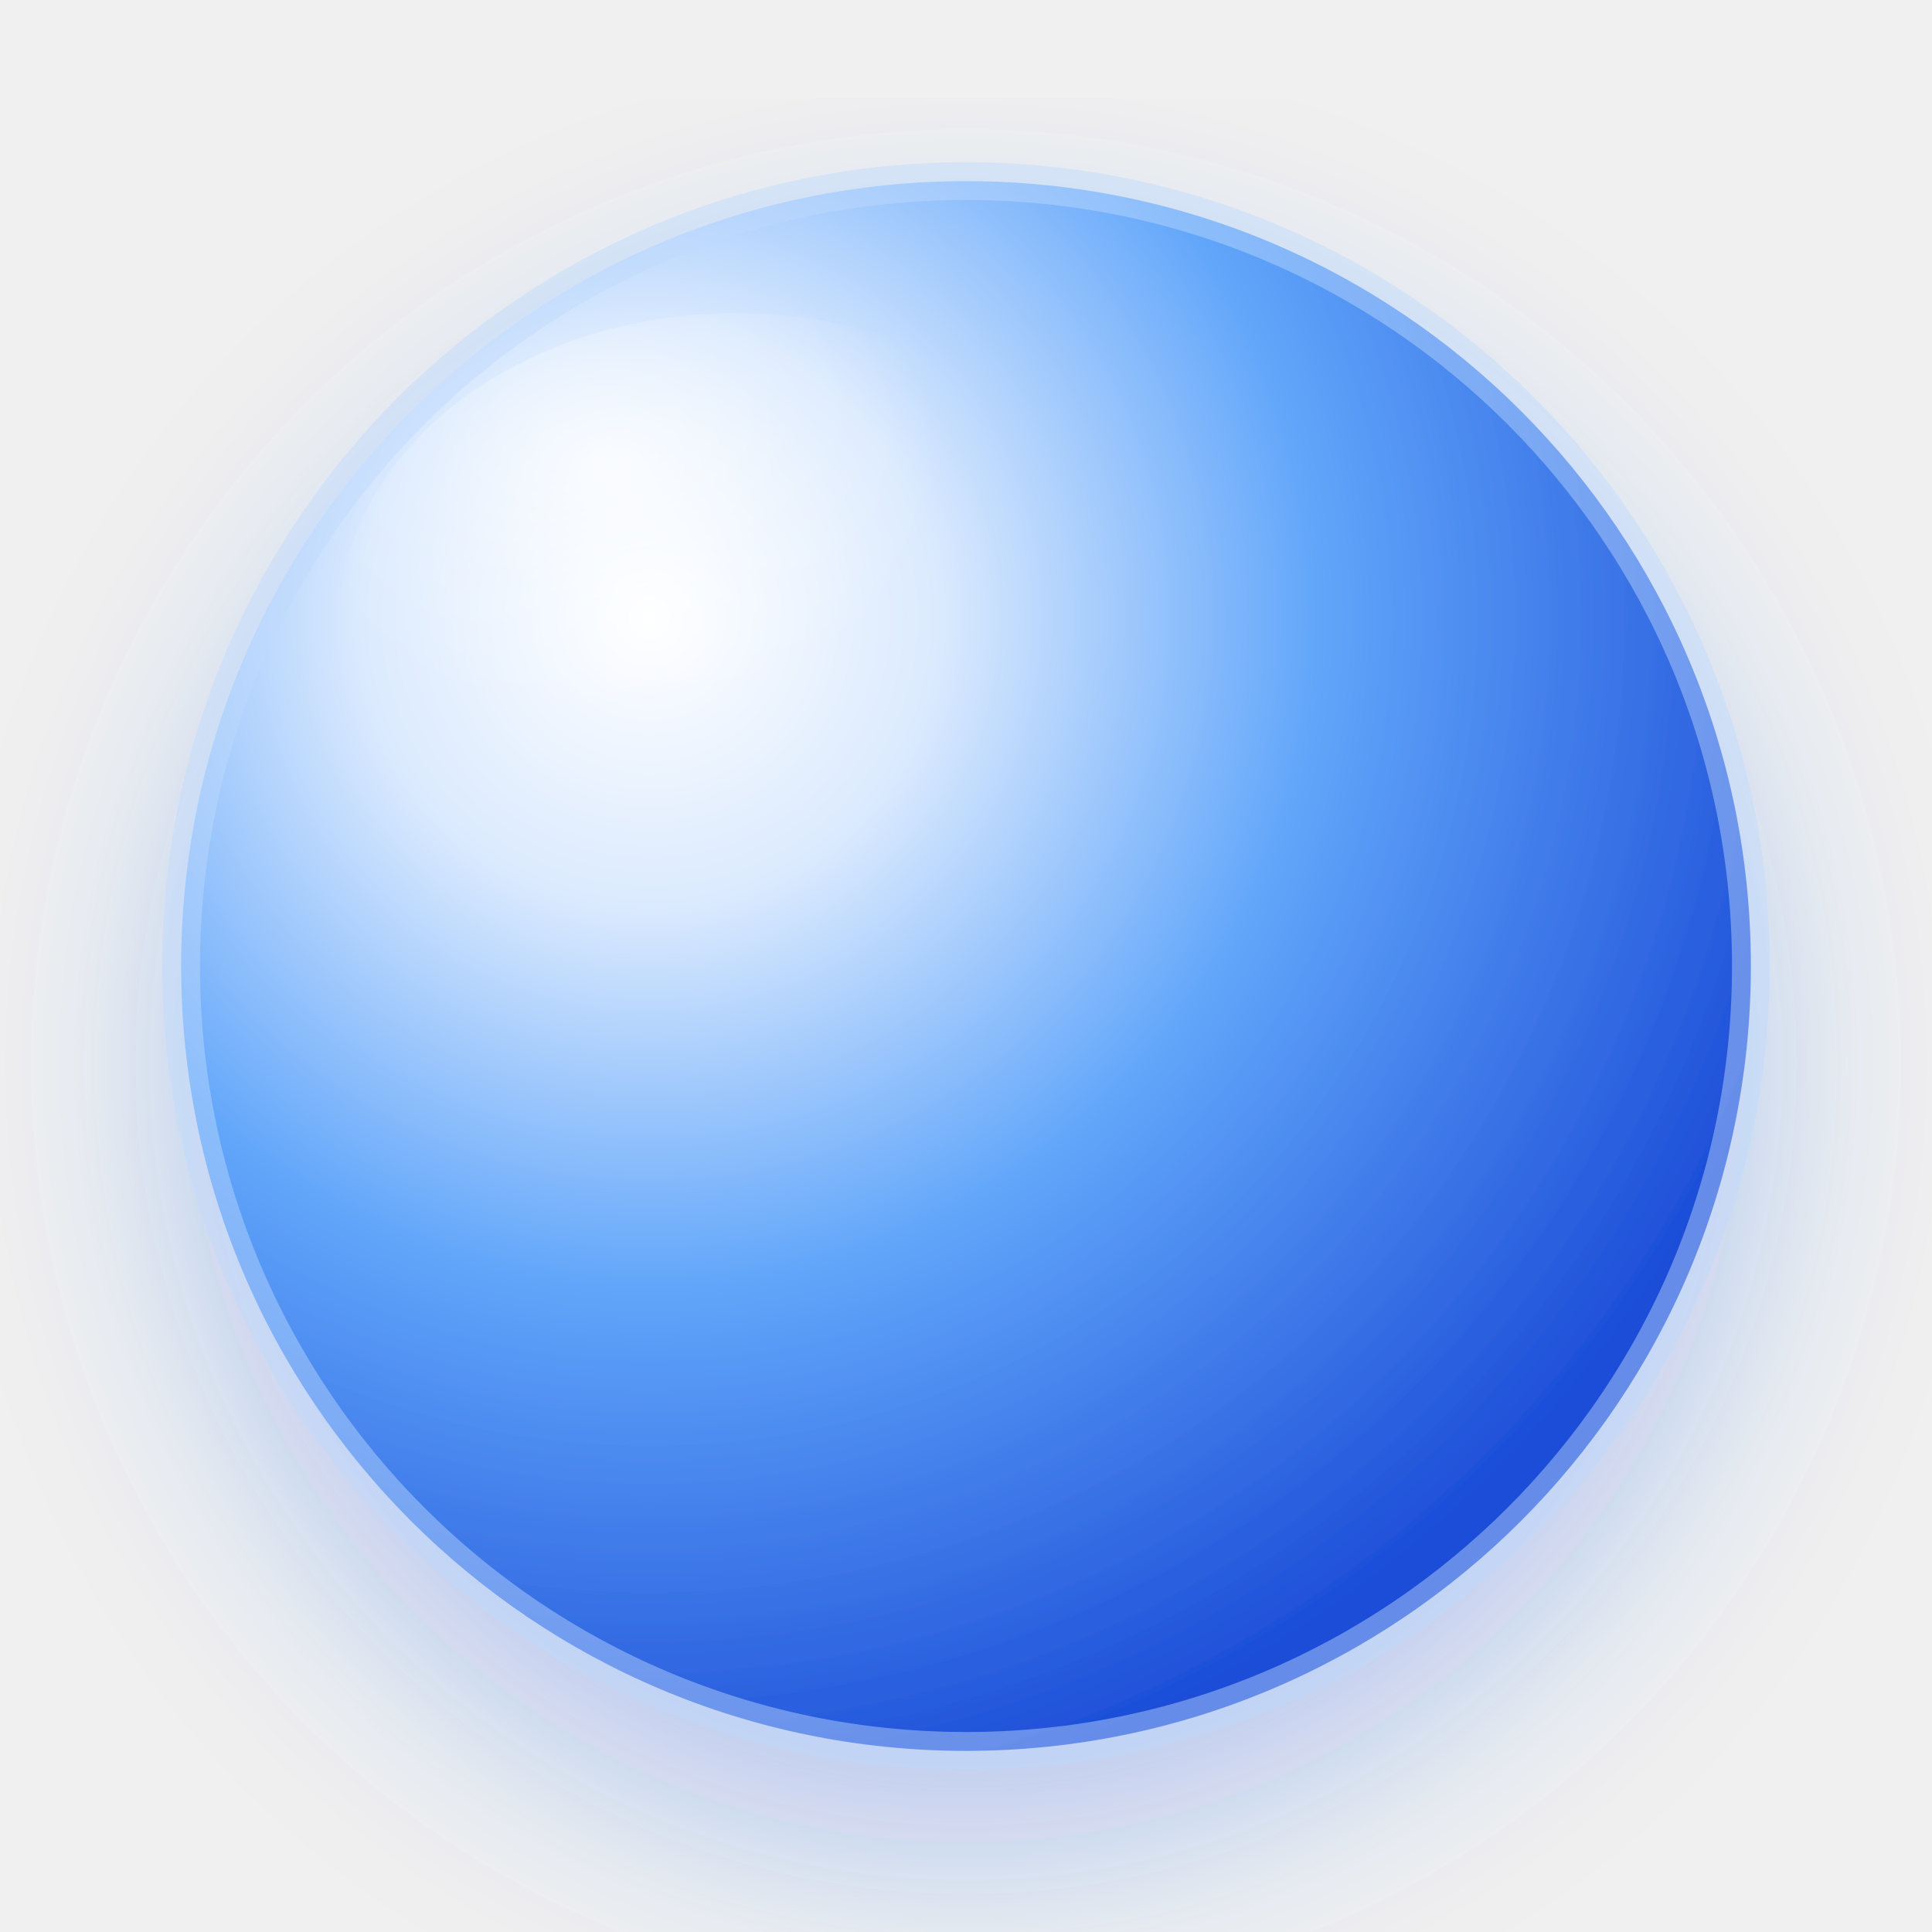
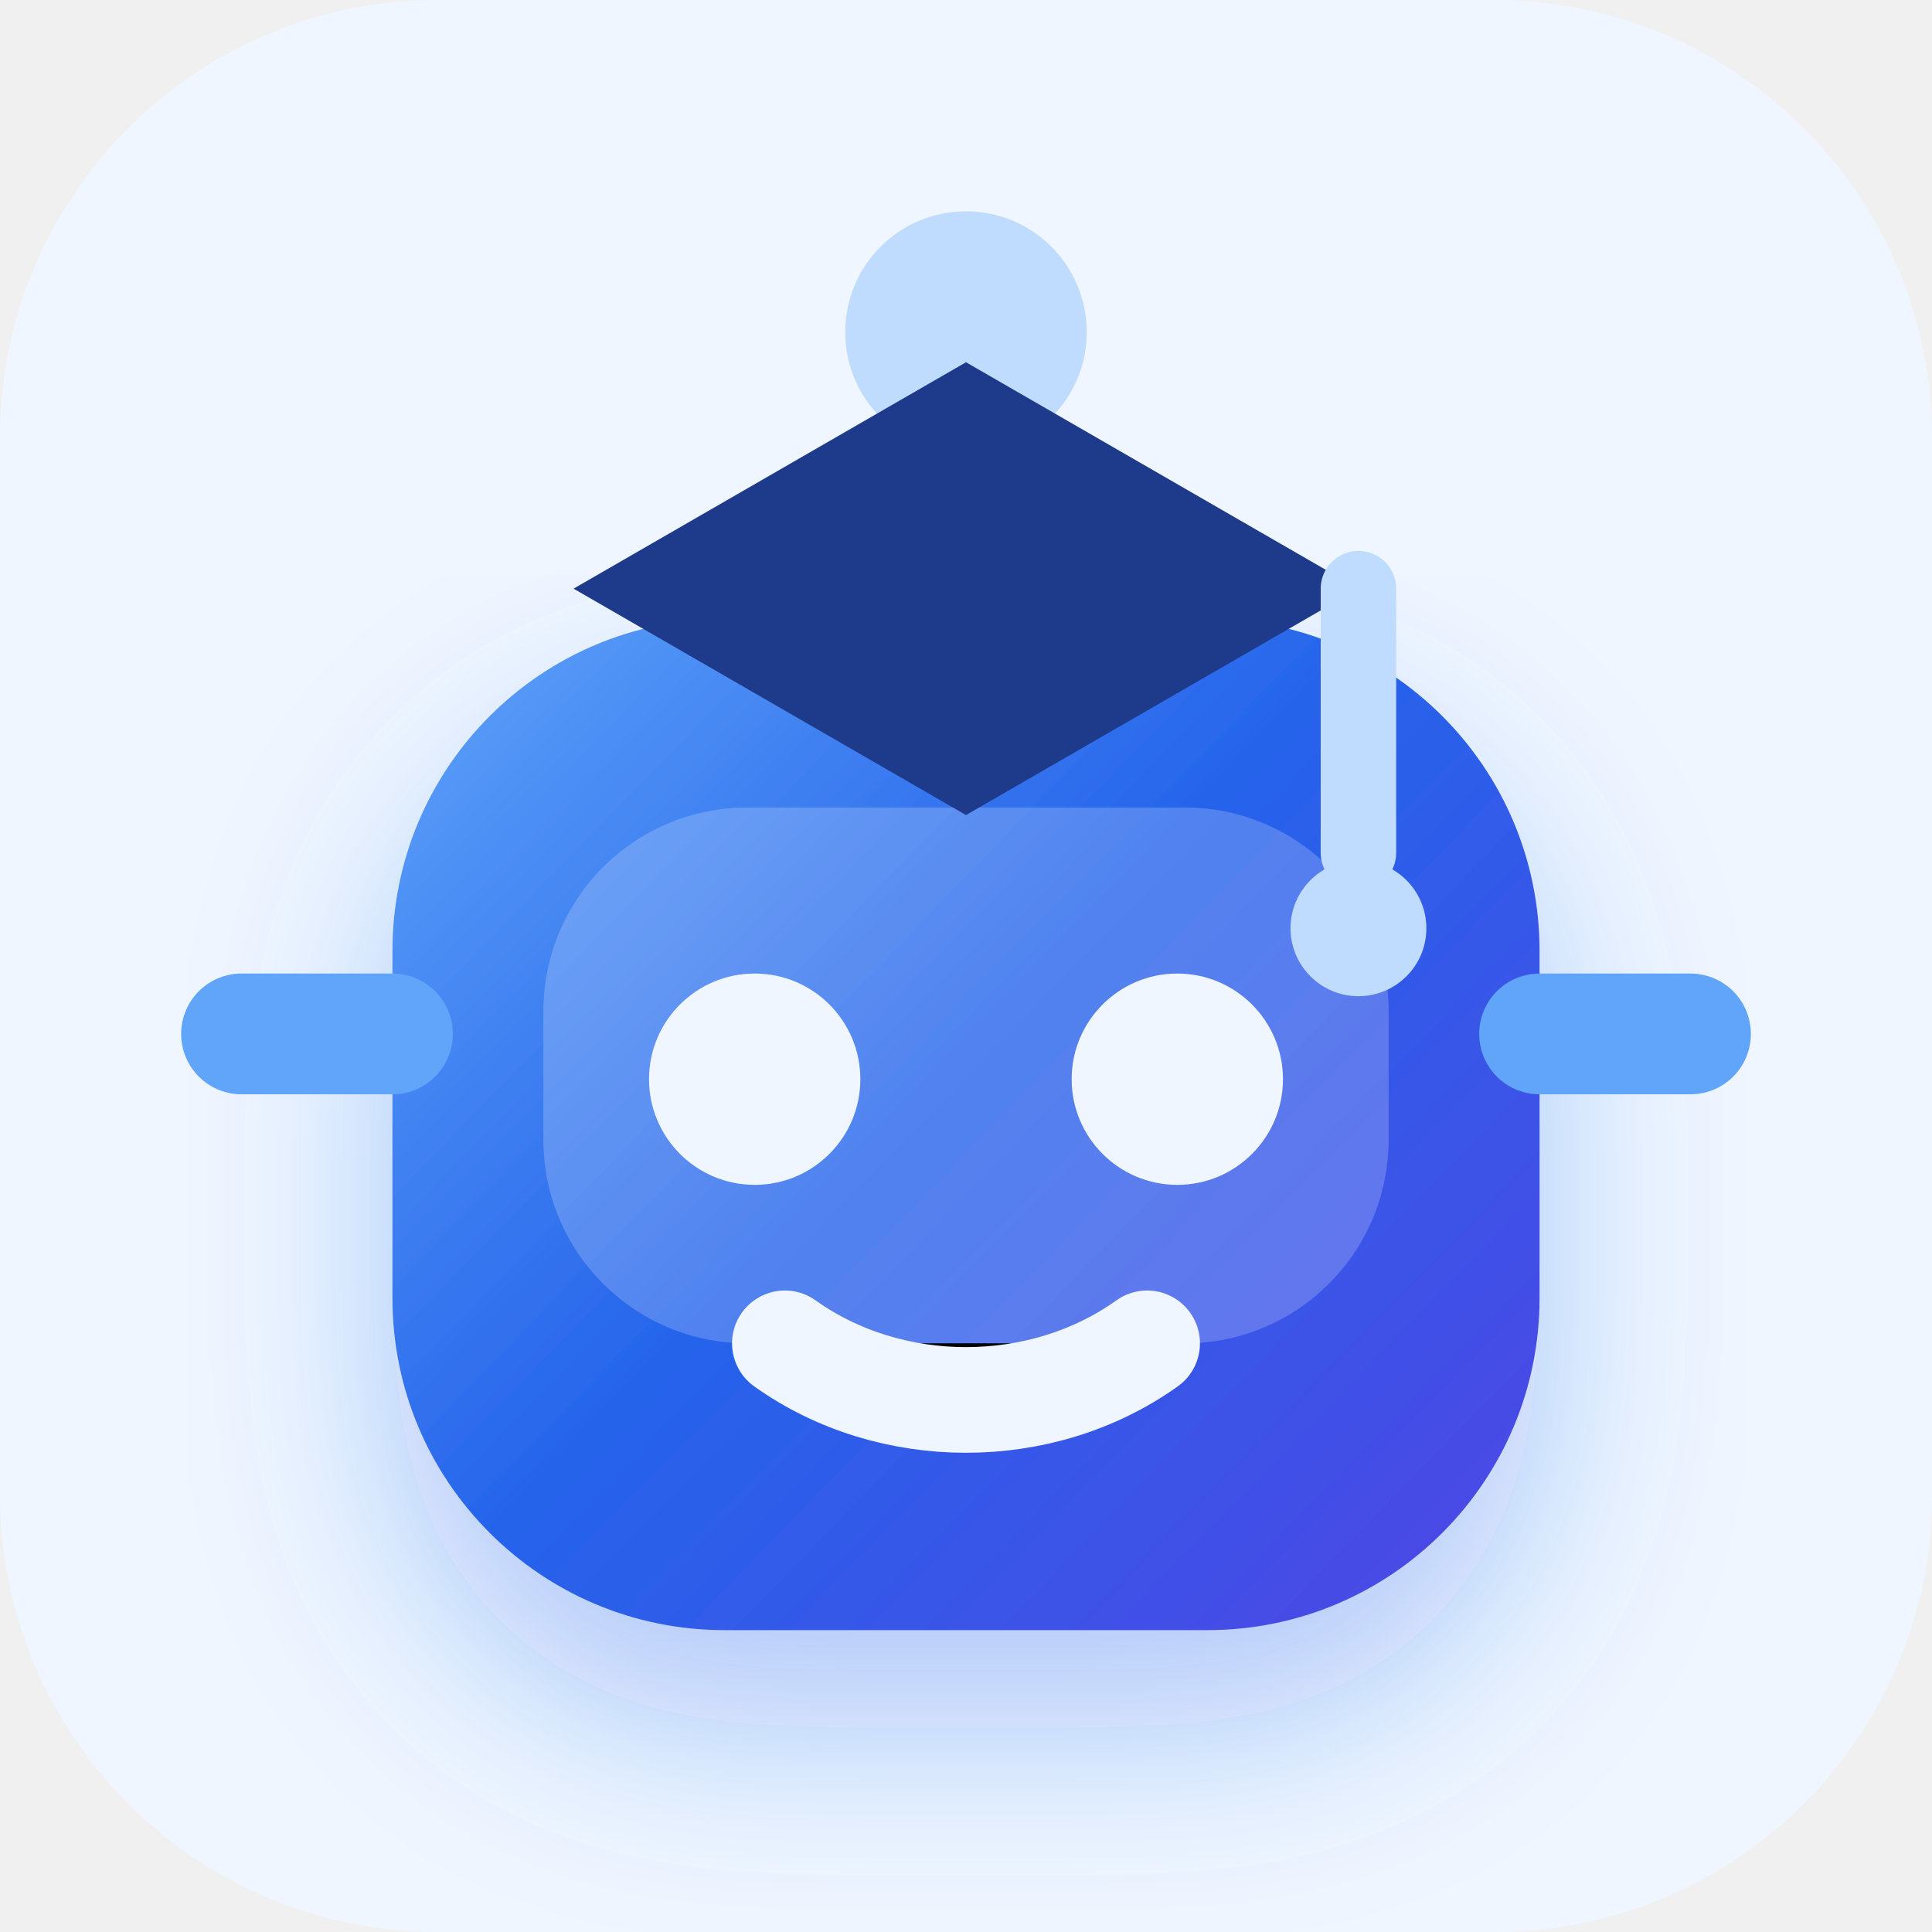
<svg xmlns="http://www.w3.org/2000/svg" viewBox="0 0 512 512" role="img" aria-label="Educa AI">
  <defs>
-     <radialGradient id="orb" cx="30%" cy="28%" r="76%">
-       <stop offset="0%" stop-color="#ffffff" />
-       <stop offset="24%" stop-color="#dbeafe" />
-       <stop offset="56%" stop-color="#60a5fa" />
-       <stop offset="100%" stop-color="#1d4ed8" />
-     </radialGradient>
-     <radialGradient id="highlight" cx="34%" cy="24%" r="42%">
-       <stop offset="0%" stop-color="#ffffff" stop-opacity="0.72" />
-       <stop offset="54%" stop-color="#ffffff" stop-opacity="0.2" />
-       <stop offset="100%" stop-color="#ffffff" stop-opacity="0" />
-     </radialGradient>
-     <filter id="shadow" x="-22%" y="-16%" width="144%" height="150%">
-       <feDropShadow dx="0" dy="26" stdDeviation="28" flood-color="#2563eb" flood-opacity="0.28" />
+     <linearGradient id="body" x1="112" y1="152" x2="400" y2="432" gradientUnits="userSpaceOnUse">
+       <stop stop-color="#60a5fa" />
+       <stop offset="0.48" stop-color="#2563eb" />
+       <stop offset="1" stop-color="#4f46e5" />
+     </linearGradient>
+     <filter id="shadow" x="-18%" y="-14%" width="136%" height="146%">
+       <feDropShadow dx="0" dy="26" stdDeviation="26" flood-color="#2563eb" flood-opacity="0.3" />
    </filter>
  </defs>
-   <circle cx="256" cy="256" r="208" fill="url(#orb)" filter="url(#shadow)" />
-   <circle cx="256" cy="256" r="208" fill="none" stroke="#bfdbfe" stroke-opacity="0.45" stroke-width="10" />
-   <ellipse cx="195" cy="165" rx="105" ry="82" fill="url(#highlight)" />
+   <rect width="512" height="512" rx="116" fill="#eff6ff" />
+   <rect x="104" y="164" width="304" height="268" rx="88" fill="url(#body)" filter="url(#shadow)" />
+   <rect x="144" y="214" width="224" height="142" rx="54" fill="#ffffff" fill-opacity="0.2" />
+   <circle cx="200" cy="286" r="28" fill="#eff6ff" />
+   <circle cx="312" cy="286" r="28" fill="#eff6ff" />
+   <path d="M208 356c28 20 68 20 96 0" stroke="#eff6ff" stroke-width="28" stroke-linecap="round" />
+   <path d="M256 164v-42" stroke="#bfdbfe" stroke-width="24" stroke-linecap="round" />
+   <circle cx="256" cy="88" r="32" fill="#bfdbfe" />
+   <path d="M152 156 256 96l104 60-104 60-104-60Z" fill="#1e3a8a" />
+   <path d="M360 156v70" stroke="#bfdbfe" stroke-width="20" stroke-linecap="round" />
+   <circle cx="360" cy="246" r="18" fill="#bfdbfe" />
+   <path d="M104 274H64M448 274h-40" stroke="#60a5fa" stroke-width="32" stroke-linecap="round" />
</svg>
